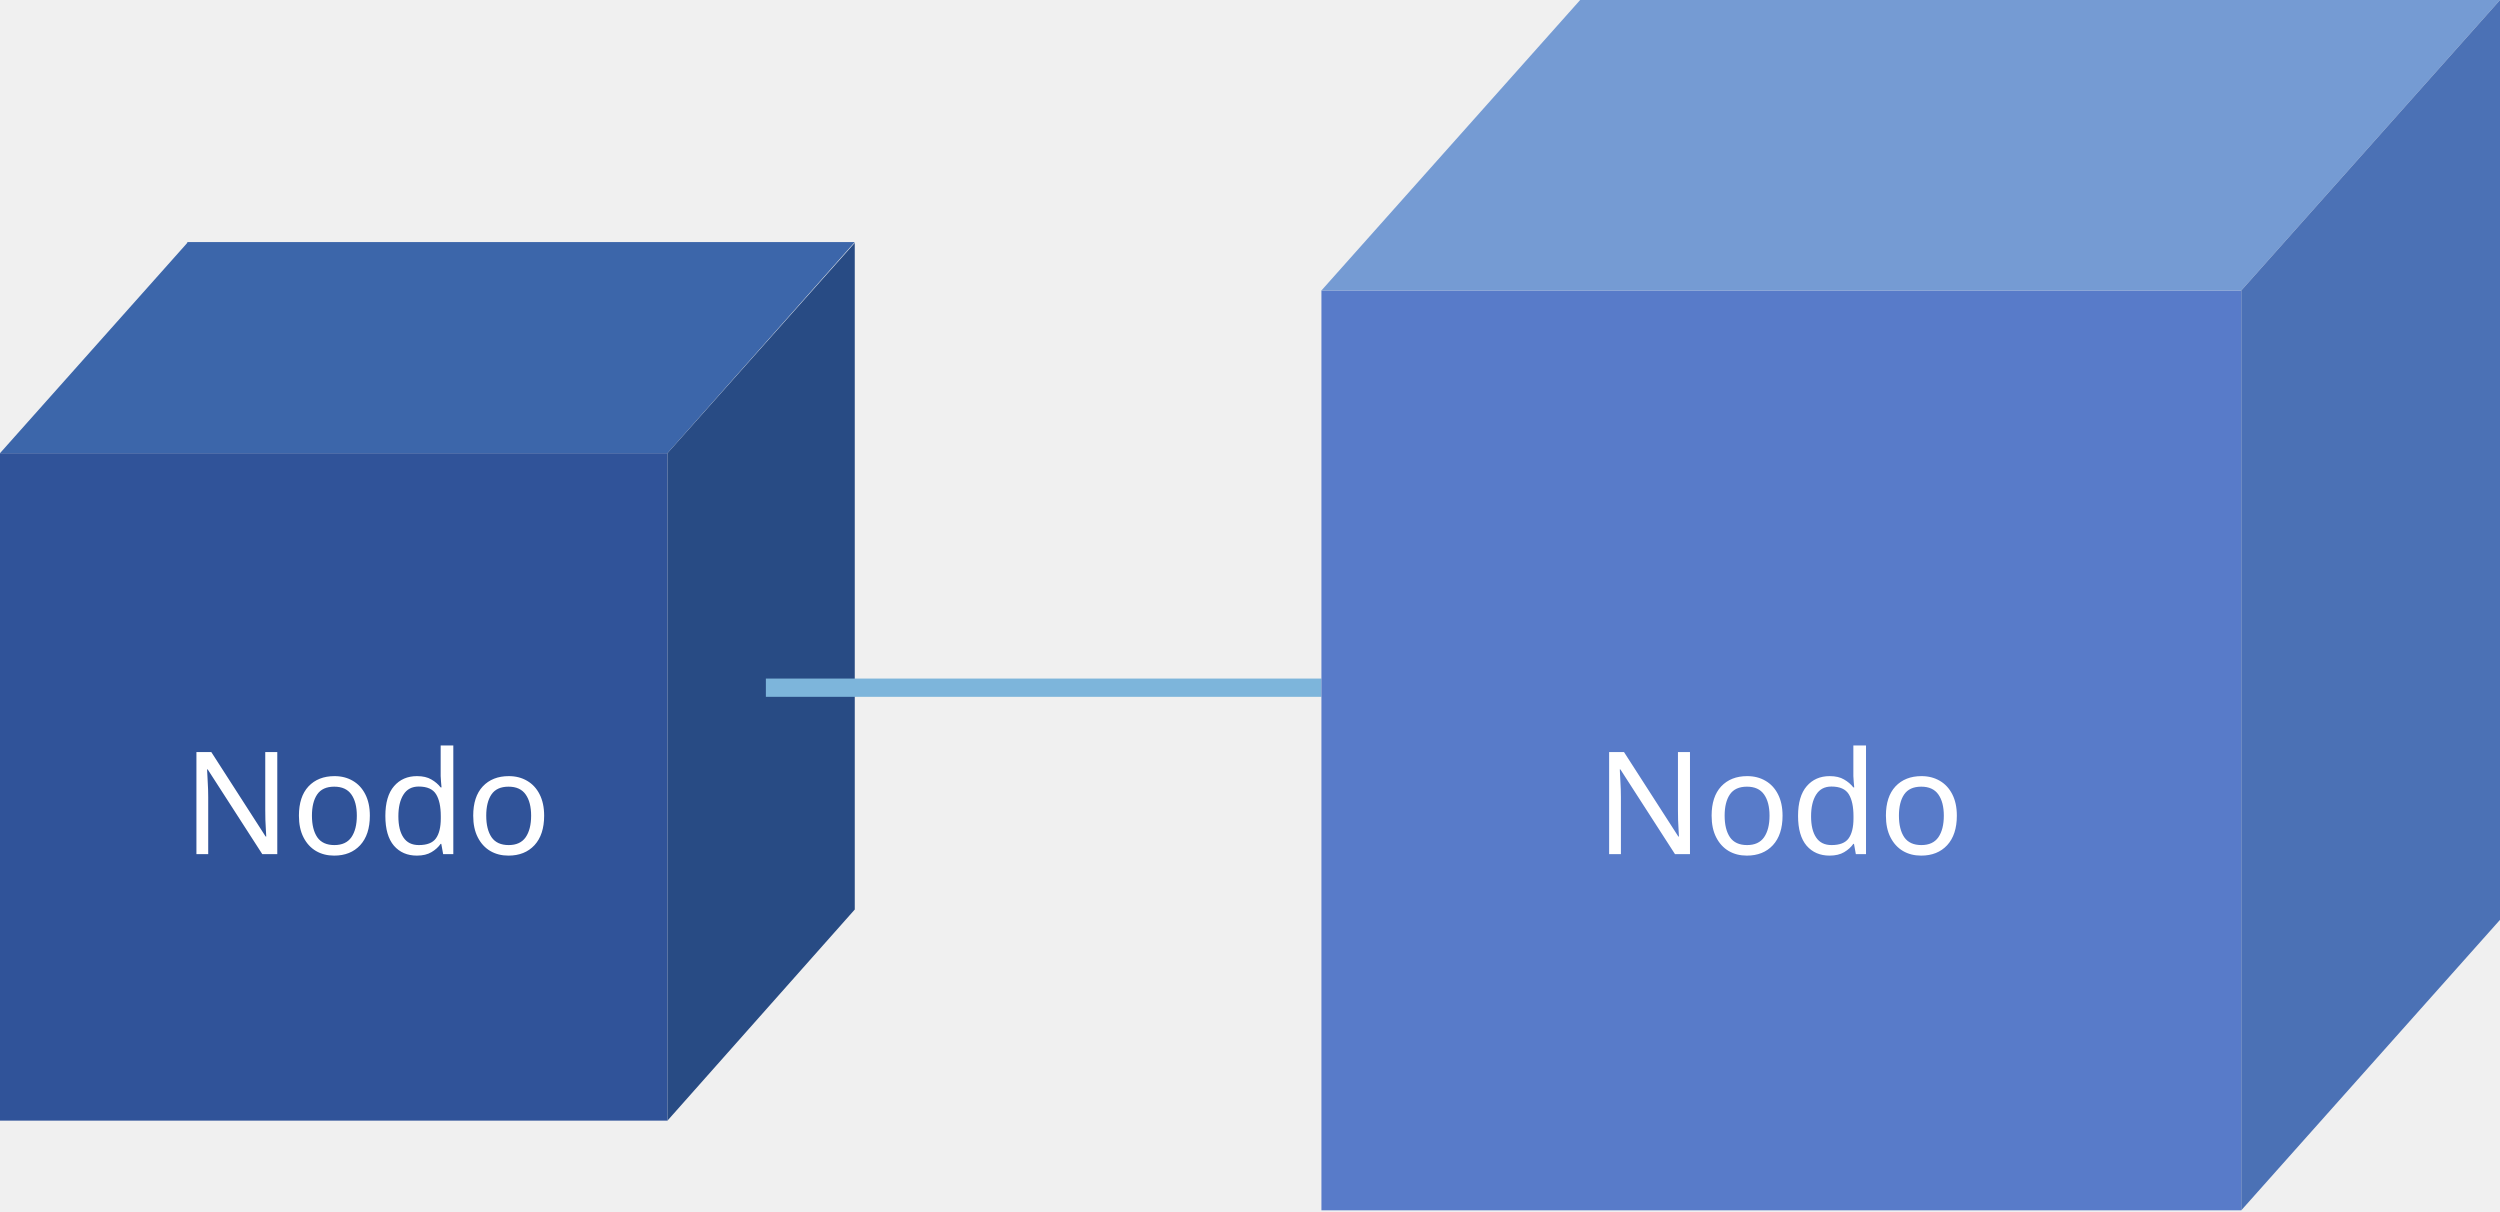
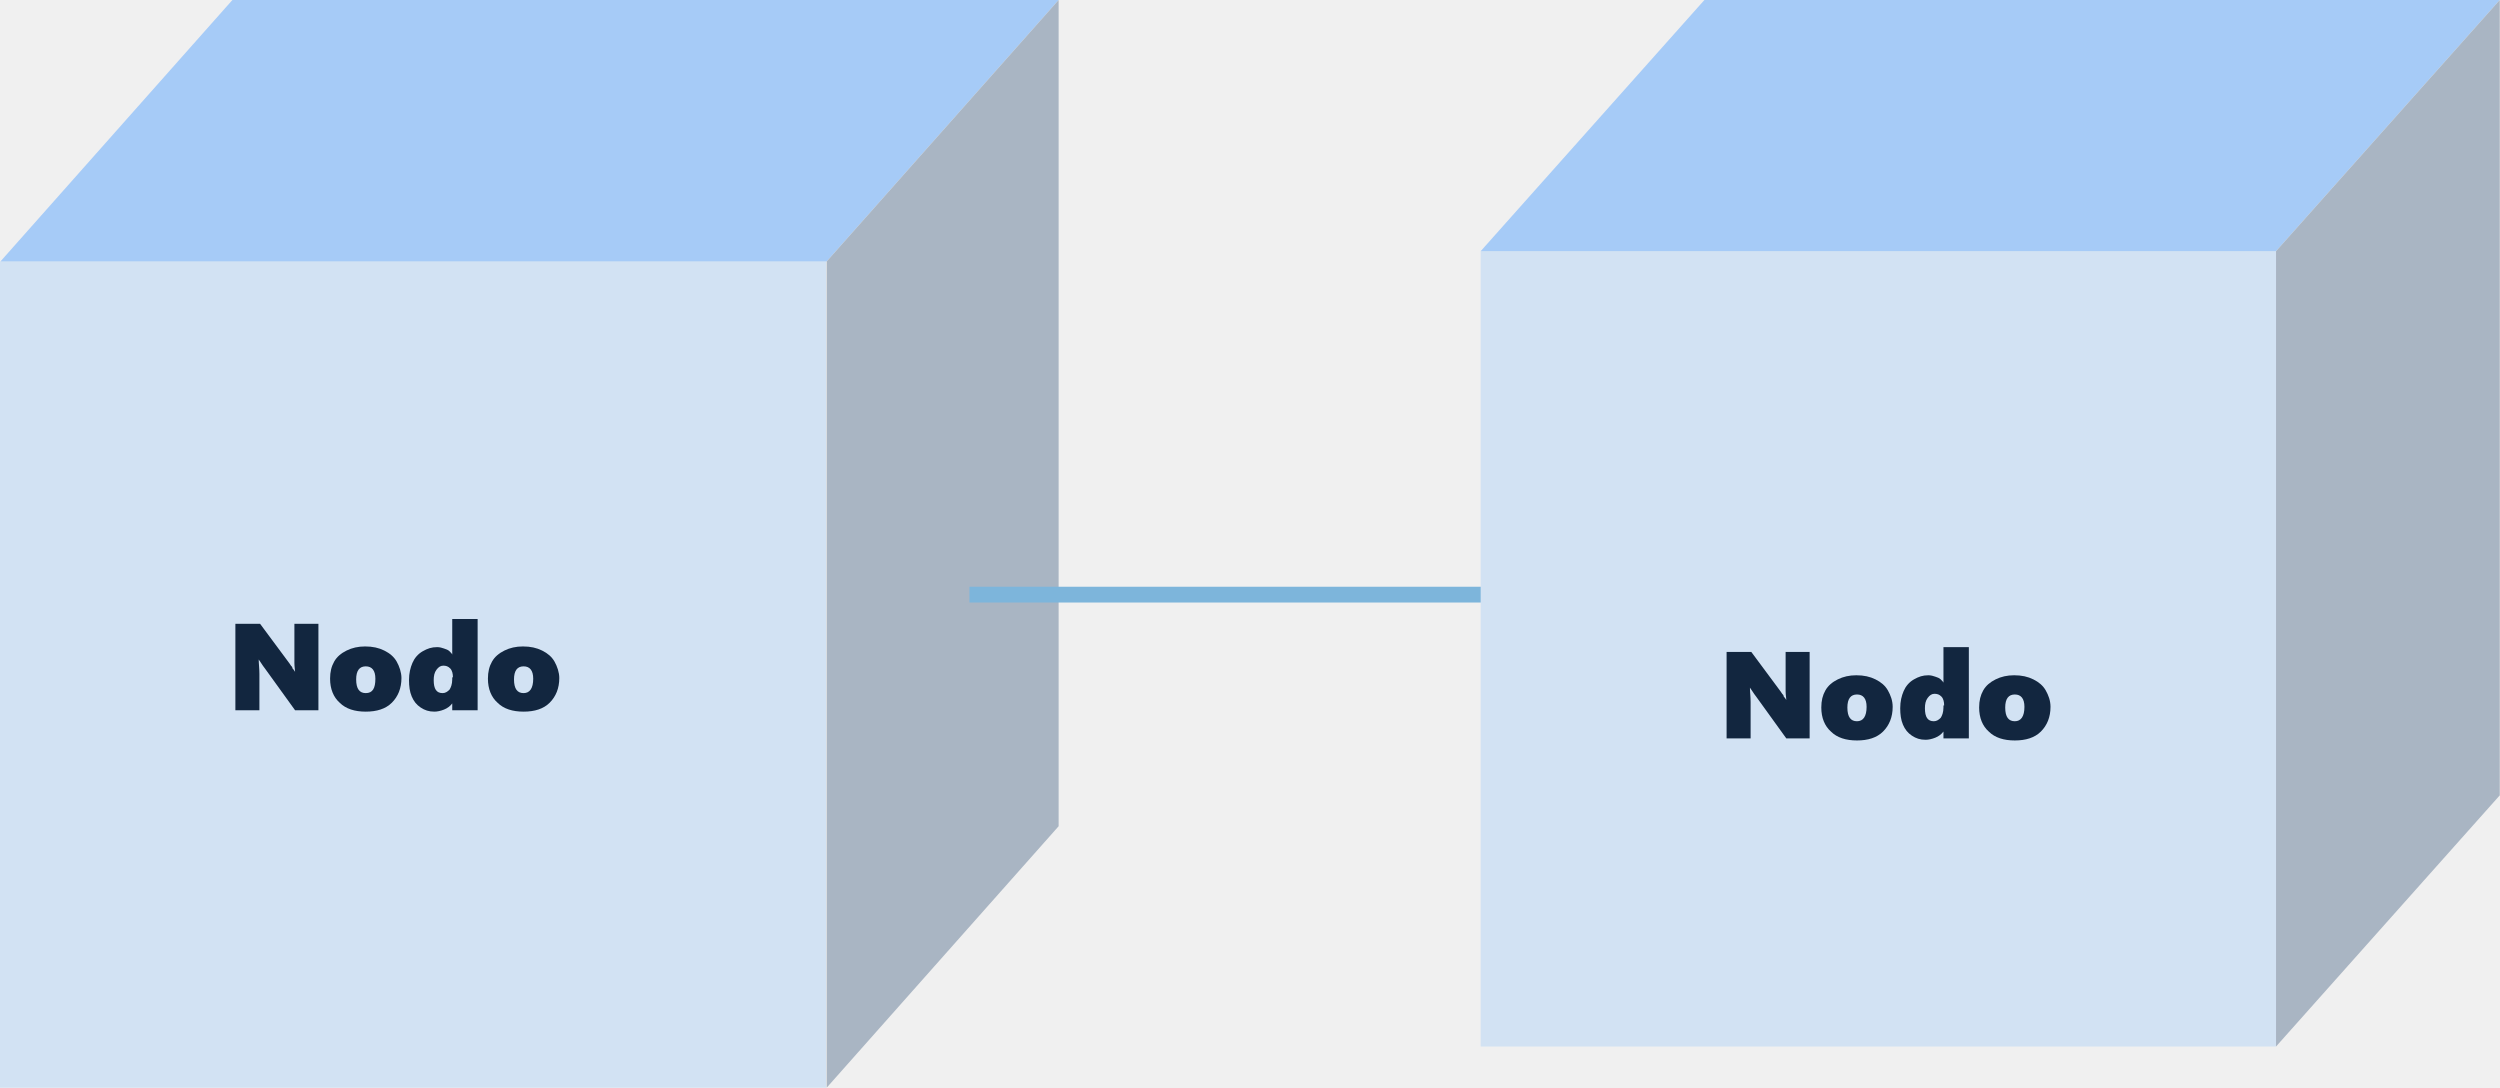
- <svg xmlns="http://www.w3.org/2000/svg" version="1.1" id="Capa_1" x="0px" y="0px" viewBox="0 0 315 152.6" style="enable-background:new 0 0 315 152.6;" xml:space="preserve">
+ <svg xmlns="http://www.w3.org/2000/svg" version="1.1" id="Capa_1" x="0px" y="0px" viewBox="0 0 364.3 158.5" style="enable-background:new 0 0 364.3 158.5;" xml:space="preserve">
  <style type="text/css">
- 	.st0{fill:#305399;}
- 	.st1{fill:#3C66AA;}
- 	.st2{fill:#284B84;}
+ 	.st0{fill:#D2E2F3;}
+ 	.st1{fill:#A6CBF7;}
+ 	.st2{fill:#A9B5C3;}
	.st3{fill:#7DB5DB;}
- 	.st4{fill:#587BC9;}
- 	.st5{fill:#759BD3;}
- 	.st6{fill:#4B71B5;}
- 	.st7{fill:#FFFFFF;}
- 	.st8{font-family:'SegoeUIBlack';}
- 	.st9{font-size:18px;}
+ 	.st4{enable-background:new    ;}
+ 	.st5{fill:#12263F;}
</style>
-   <g id="Grupo_141349" transform="translate(-1020 -2027.38)">
-     <g id="Grupo_141280" transform="translate(1020 2027.38)">
-       <rect id="Rectángulo_36560" y="57.1" class="st0" width="84.1" height="84.1" />
-       <path id="Trazado_118212" class="st1" d="M23.6,30.6L0,57.1h84.1l23.6-26.6H23.6z" />
-       <path id="Trazado_118213" class="st2" d="M84.1,57.1v84.1l23.6-26.6V30.6L84.1,57.1z" />
-       <path id="Trazado_118214" class="st3" d="M166.5,87.8h-70v-2.3h70V87.8z" />
-       <rect id="Rectángulo_36561" x="166.5" y="36.6" class="st4" width="115.9" height="115.9" />
-       <path id="Trazado_118215" class="st5" d="M199.1,0l-32.6,36.6h115.9L315,0H199.1z" />
-       <path id="Trazado_118216" class="st6" d="M315,0l-32.6,36.6v115.9l32.6-36.6V0z" />
+   <g>
+     <g id="Grupo_141280" transform="translate(49.263 0)">
+       <rect id="Rectángulo_36560" x="-49.3" y="38.1" class="st0" width="120.4" height="120.4" />
+       <path id="Trazado_118212" class="st1" d="M-15.4,0l-33.8,38.1H71.2L105,0L-15.4,0z" />
+       <path id="Trazado_118213" class="st2" d="M71.2,38.1v120.4l33.8-38.1V0L71.2,38.1z" />
+       <path id="Trazado_118214" class="st3" d="M170.7,87.8H92v-2.3h78.6V87.8z" />
+       <rect id="Rectángulo_36561" x="166.5" y="36.6" class="st0" width="115.9" height="115.9" />
+       <path id="Trazado_118215" class="st1" d="M199.1,0l-32.6,36.6h115.9L315,0H199.1z" />
+       <path id="Trazado_118216" class="st2" d="M315,0l-32.6,36.6v115.9l32.6-36.6V0z" />
    </g>
-     <text transform="matrix(1 0 0 1 1043 2135)" class="st7 st8 st9">Nodo</text>
-     <text transform="matrix(1 0 0 1 1221 2135)" class="st7 st8 st9">Nodo</text>
+     <g class="st4">
+       <path class="st5" d="M43,103.5l-4.4-6.1c-0.4-0.5-0.6-0.9-0.9-1.3h0c0,0.6,0.1,1.3,0.1,2.1v5.3h-3.5V90.9h3.6l4.3,5.8    c0.1,0.1,0.1,0.2,0.2,0.3s0.2,0.2,0.2,0.3s0.1,0.2,0.2,0.3s0.1,0.2,0.2,0.3h0c0-0.3-0.1-0.7-0.1-1.3v-5.7h3.5v12.6H43z" />
+       <path class="st5" d="M58.5,98.8c0,1.5-0.5,2.7-1.4,3.6s-2.2,1.3-3.8,1.3c-1.6,0-2.9-0.4-3.8-1.3c-0.9-0.8-1.4-2-1.4-3.5    c0-1,0.2-1.8,0.6-2.5s1-1.2,1.8-1.6s1.7-0.6,2.7-0.6c1.1,0,2,0.2,2.8,0.6s1.4,0.9,1.8,1.6S58.5,98,58.5,98.8z M54.7,98.9    c0-1.2-0.5-1.8-1.4-1.8s-1.4,0.6-1.4,1.9c0,1.4,0.5,2,1.4,2C54.3,101,54.7,100.3,54.7,98.9z" />
+       <path class="st5" d="M65.9,103.5v-1h0c-0.3,0.4-0.7,0.7-1.2,0.9c-0.5,0.2-1,0.3-1.4,0.3c-0.8,0-1.4-0.2-2-0.6    c-0.6-0.4-1-0.9-1.3-1.6s-0.4-1.5-0.4-2.4c0-1,0.2-1.8,0.5-2.5s0.8-1.3,1.5-1.7s1.3-0.6,2.1-0.6c0.4,0,0.7,0.1,1,0.2    s0.6,0.2,0.8,0.4s0.4,0.4,0.4,0.5h0v-5.2h3.7v13.3H65.9z M66,98.7c0-0.5-0.1-1-0.4-1.3s-0.6-0.4-1-0.4s-0.7,0.2-1,0.6    c-0.3,0.4-0.4,0.9-0.4,1.5c0,1.3,0.4,1.9,1.3,1.9c0.4,0,0.7-0.2,1-0.5c0.2-0.3,0.4-0.8,0.4-1.5V98.7z" />
+       <path class="st5" d="M81.5,98.8c0,1.5-0.5,2.7-1.4,3.6s-2.2,1.3-3.8,1.3c-1.6,0-2.9-0.4-3.8-1.3c-0.9-0.8-1.4-2-1.4-3.5    c0-1,0.2-1.8,0.6-2.5s1-1.2,1.8-1.6s1.7-0.6,2.7-0.6c1.1,0,2,0.2,2.8,0.6s1.4,0.9,1.8,1.6S81.5,98,81.5,98.8z M77.7,98.9    c0-1.2-0.5-1.8-1.4-1.8s-1.4,0.6-1.4,1.9c0,1.4,0.5,2,1.4,2C77.2,101,77.7,100.3,77.7,98.9z" />
+     </g>
+     <g class="st4">
+       <path class="st5" d="M260.3,107.6l-4.4-6.1c-0.4-0.5-0.6-0.9-0.9-1.3h0c0,0.6,0.1,1.3,0.1,2.1v5.3h-3.5V95h3.6l4.3,5.8    c0.1,0.1,0.1,0.2,0.2,0.3s0.2,0.2,0.2,0.3s0.1,0.2,0.2,0.3s0.1,0.2,0.2,0.3h0c0-0.3-0.1-0.7-0.1-1.3V95h3.5v12.6H260.3z" />
+       <path class="st5" d="M275.8,103c0,1.5-0.5,2.7-1.4,3.6s-2.2,1.3-3.8,1.3c-1.6,0-2.9-0.4-3.8-1.3c-0.9-0.8-1.4-2-1.4-3.5    c0-1,0.2-1.8,0.6-2.5s1-1.2,1.8-1.6s1.7-0.6,2.7-0.6c1.1,0,2,0.2,2.8,0.6s1.4,0.9,1.8,1.6S275.8,102.1,275.8,103z M272,103    c0-1.2-0.5-1.8-1.4-1.8s-1.4,0.6-1.4,1.9c0,1.4,0.5,2,1.4,2C271.5,105.1,272,104.4,272,103z" />
+       <path class="st5" d="M283.2,107.6v-1h0c-0.3,0.4-0.7,0.7-1.2,0.9c-0.5,0.2-1,0.3-1.4,0.3c-0.8,0-1.4-0.2-2-0.6    c-0.6-0.4-1-0.9-1.3-1.6s-0.4-1.5-0.4-2.4c0-1,0.2-1.8,0.5-2.5s0.8-1.3,1.5-1.7s1.3-0.6,2.1-0.6c0.4,0,0.7,0.1,1,0.2    s0.6,0.2,0.8,0.4s0.4,0.4,0.4,0.5h0v-5.2h3.7v13.3H283.2z M283.3,102.8c0-0.5-0.1-1-0.4-1.3s-0.6-0.4-1-0.4s-0.7,0.2-1,0.6    c-0.3,0.4-0.4,0.9-0.4,1.5c0,1.3,0.4,1.9,1.3,1.9c0.4,0,0.7-0.2,1-0.5c0.2-0.3,0.4-0.8,0.4-1.5V102.8z" />
+       <path class="st5" d="M298.8,103c0,1.5-0.5,2.7-1.4,3.6s-2.2,1.3-3.8,1.3c-1.6,0-2.9-0.4-3.8-1.3c-0.9-0.8-1.4-2-1.4-3.5    c0-1,0.2-1.8,0.6-2.5s1-1.2,1.8-1.6s1.7-0.6,2.7-0.6c1.1,0,2,0.2,2.8,0.6s1.4,0.9,1.8,1.6S298.8,102.1,298.8,103z M295,103    c0-1.2-0.5-1.8-1.4-1.8s-1.4,0.6-1.4,1.9c0,1.4,0.5,2,1.4,2C294.5,105.1,295,104.4,295,103z" />
+     </g>
  </g>
</svg>
